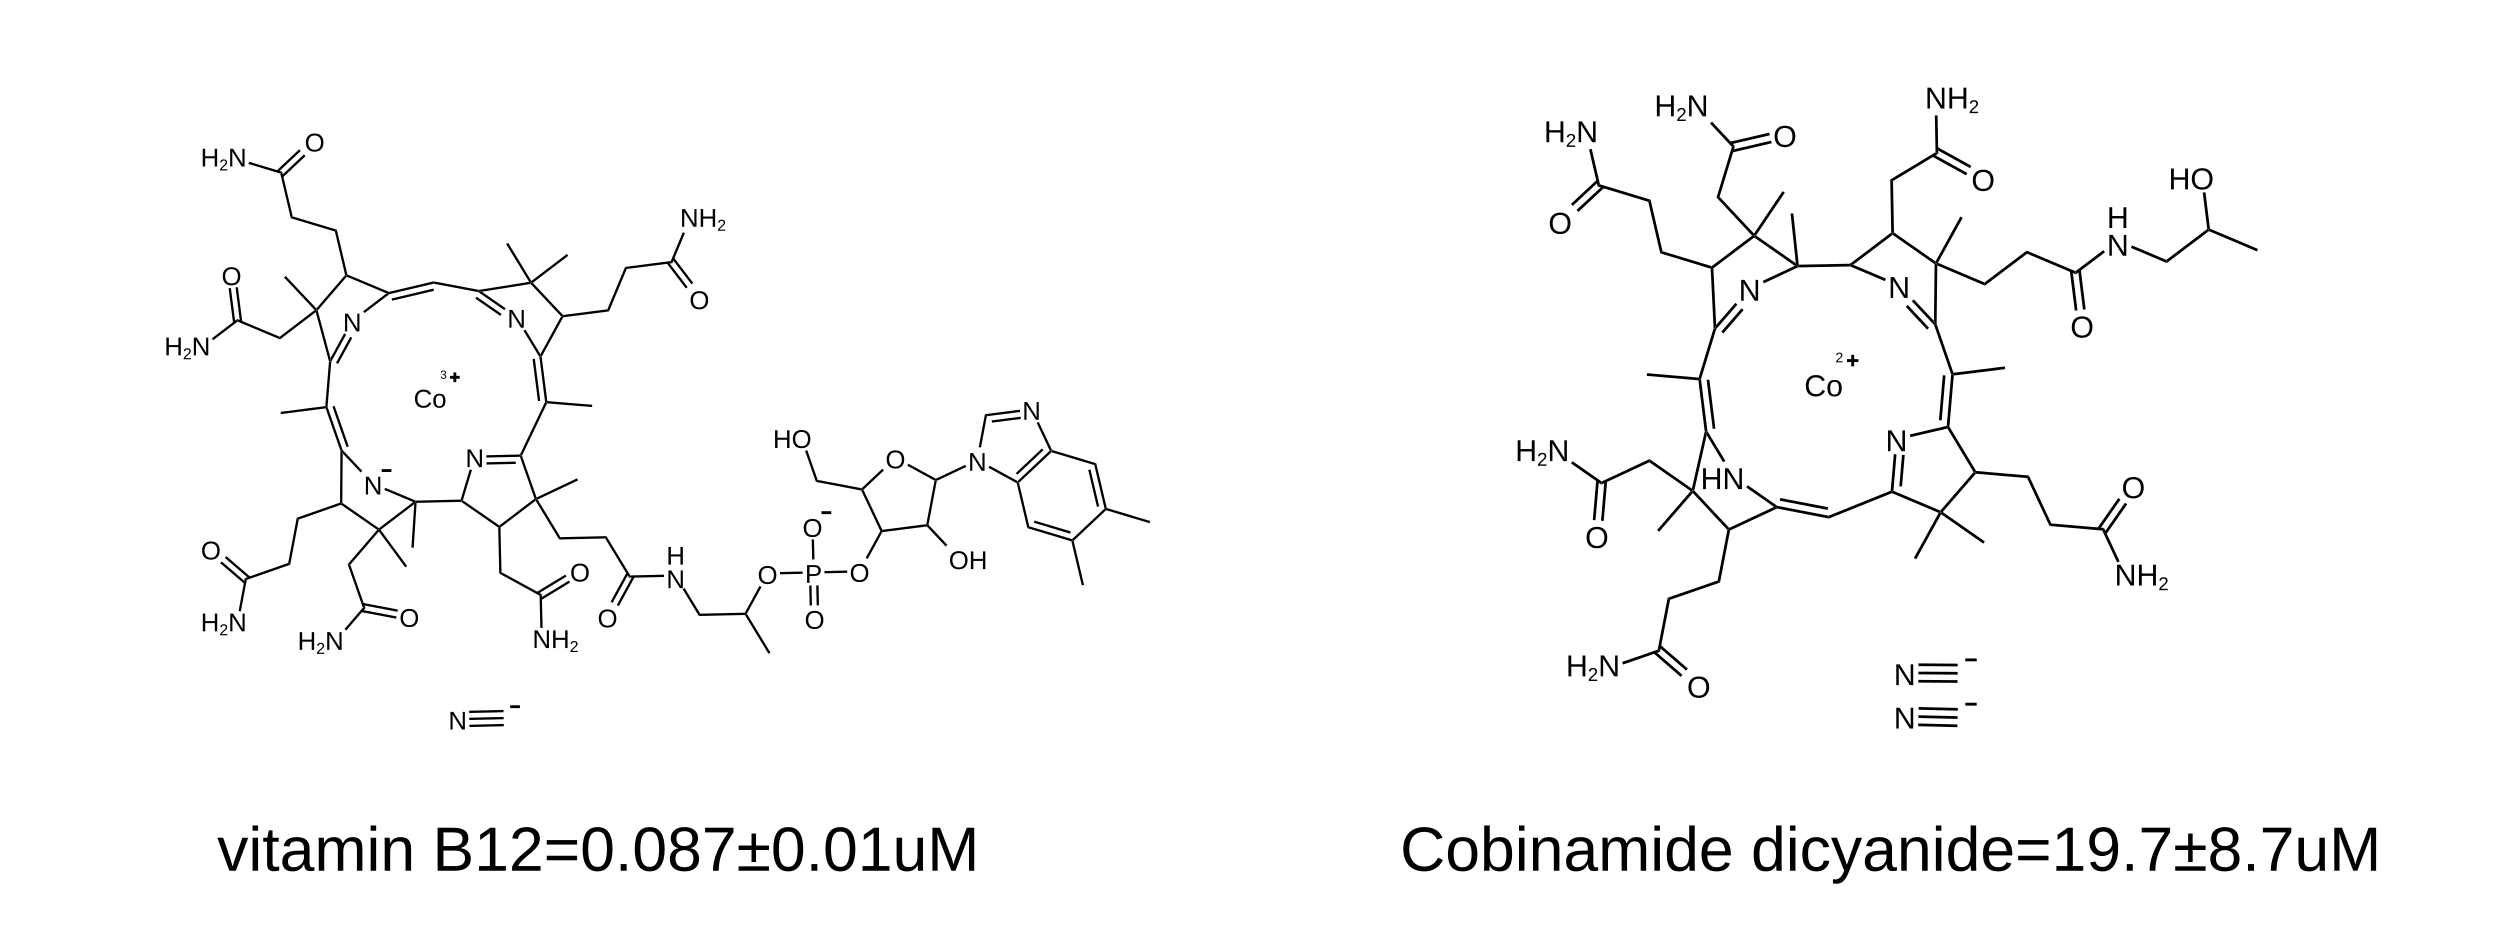
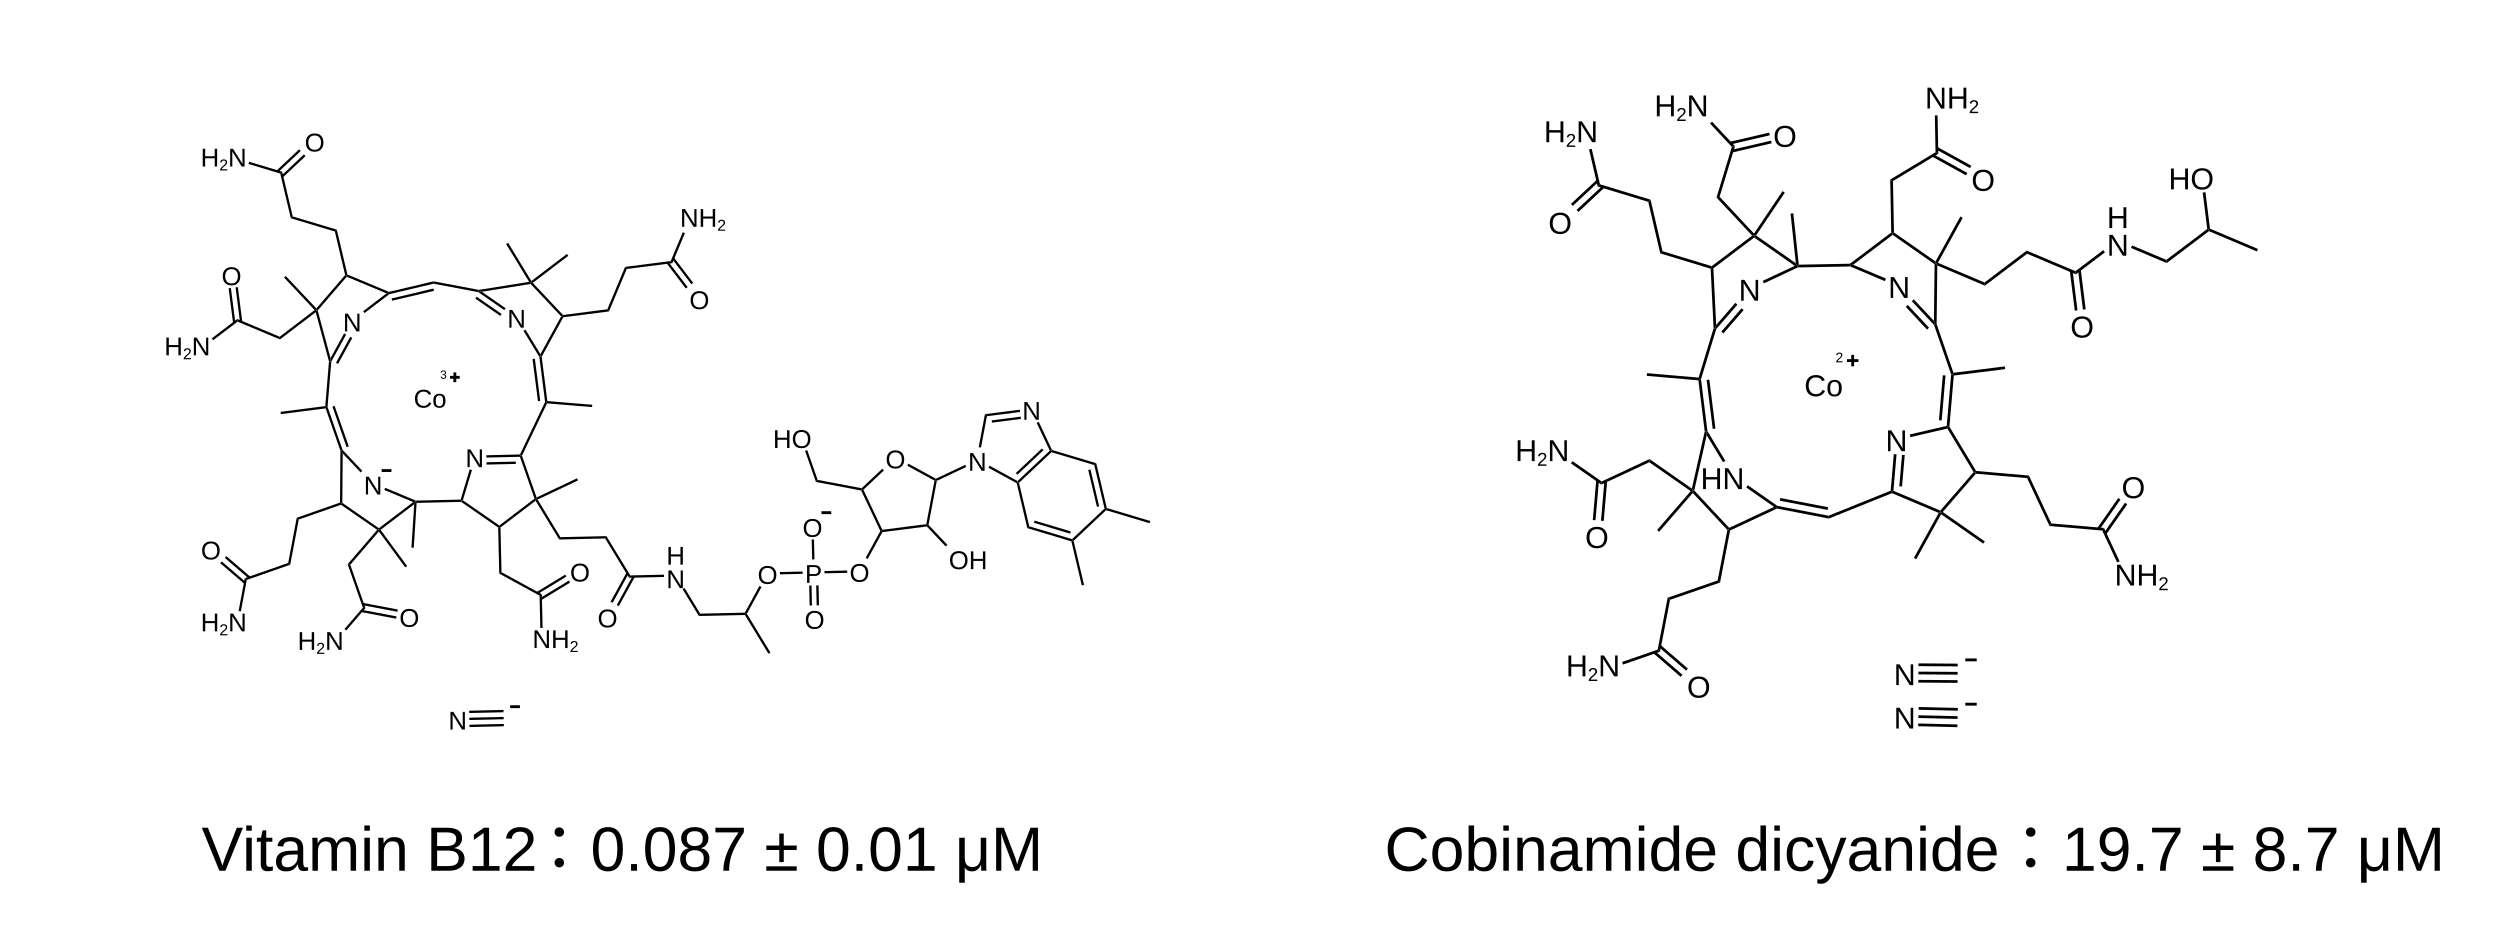
- <svg xmlns="http://www.w3.org/2000/svg" id="图层_1" data-name="图层 1" viewBox="0 0 800 300">
+ <svg xmlns="http://www.w3.org/2000/svg" id="_图层_1" data-name=" 图层 1" viewBox="0 0 800 300">
  <defs>
-     <style>.cls-1,.cls-10,.cls-2,.cls-3,.cls-5,.cls-6,.cls-7,.cls-8,.cls-9{isolation:isolate;}.cls-2,.cls-3{font-size:8.25px;}.cls-10,.cls-2,.cls-3,.cls-5,.cls-6,.cls-7,.cls-8,.cls-9{font-family:ArialMT, Arial;}.cls-3{letter-spacing:-0.02em;}.cls-4{fill:none;stroke:#000;stroke-miterlimit:3.91;stroke-width:0.92px;}.cls-5{font-size:5.08px;}.cls-6{font-size:3.81px;}.cls-7{font-size:9.7px;}.cls-8{font-size:5.97px;}.cls-9{font-size:4.47px;}.cls-10{font-size:20px;}</style>
+     <style>.cls-1,.cls-10,.cls-12,.cls-2,.cls-3,.cls-5,.cls-6,.cls-7,.cls-8,.cls-9{isolation:isolate;}.cls-2,.cls-3{font-size:8.25px;}.cls-10,.cls-2,.cls-3,.cls-5,.cls-6,.cls-7,.cls-8,.cls-9{font-family:ArialMT, Arial;}.cls-3{letter-spacing:-0.04em;}.cls-4{fill:none;stroke:#000;stroke-miterlimit:3.91;stroke-width:0.92px;}.cls-5{font-size:5.08px;}.cls-6{font-size:3.81px;}.cls-7{font-size:9.7px;}.cls-8{font-size:5.97px;}.cls-9{font-size:4.47px;}.cls-10,.cls-12{font-size:20px;}.cls-11{letter-spacing:-0.02em;}.cls-12{font-family:AdobeSongStd-Light-GBpc-EUC-H, Adobe Song Std;}</style>
  </defs>
  <polygon points="367.85 167.44 353.96 163.27 353.86 162.85 354.18 162.56 368.06 166.72 367.96 167.08 367.85 167.44" />
  <polygon points="351.01 162.19 348.23 150.39 348.59 150.31 348.95 150.22 351.74 162.02 351.38 162.11 351.01 162.19" />
  <polygon points="353.45 162.73 350.16 148.82 350.48 148.53 350.79 148.23 354.18 162.56 353.86 162.85 353.45 162.73" />
  <polygon points="350.16 148.82 336.48 144.72 336.38 144.3 336.65 143.99 350.79 148.23 350.48 148.53 350.16 148.82" />
  <polygon points="336.48 144.72 326.08 154.51 325.67 154.39 325.61 153.93 335.93 144.21 336.38 144.3 336.48 144.72" />
  <polygon points="333.91 144.06 325.57 151.91 325.32 151.64 325.06 151.37 333.4 143.51 333.65 143.78 333.91 144.06" />
  <polygon points="326.08 154.51 329.37 168.42 329.06 168.71 328.74 169.01 325.35 154.64 325.67 154.39 326.08 154.51" />
  <polygon points="331.05 166.58 342.66 170.06 342.55 170.42 342.45 170.78 330.83 167.29 330.94 166.94 331.05 166.58" />
  <polygon points="329.37 168.42 343.05 172.52 343.15 172.94 342.84 173.24 328.74 169.01 329.06 168.71 329.37 168.42" />
  <polygon points="343.56 173.07 346.9 187.18 346.53 187.26 346.17 187.35 342.84 173.24 343.15 172.94 343.56 173.07" />
  <polygon points="343.05 172.52 353.45 162.73 353.86 162.85 353.96 163.27 343.56 173.07 343.15 172.94 343.05 172.52" />
  <polygon points="325.35 154.64 316.31 149.69 316.49 149.36 316.67 149.03 325.61 153.93 325.67 154.39 325.35 154.64" />
  <g class="cls-1">
    <text class="cls-2" transform="translate(309.78 150.66)">N</text>
  </g>
  <polygon points="313.18 143.09 315.18 132.53 315.5 132.86 315.81 133.2 313.92 143.23 313.55 143.16 313.18 143.09" />
  <polygon points="315.18 132.53 326.32 131.1 326.37 131.47 326.41 131.84 315.81 133.2 315.5 132.86 315.18 132.53" />
  <polygon points="317.35 134.51 326.6 133.33 326.65 133.7 326.7 134.07 317.45 135.25 317.4 134.88 317.35 134.51" />
  <g class="cls-1">
    <text class="cls-2" transform="translate(327.12 134.34)">N</text>
  </g>
  <polygon points="332.4 135 336.65 143.99 336.38 144.3 335.93 144.21 331.72 135.31 332.06 135.16 332.4 135" />
  <polygon points="309.19 149.42 299.79 153.87 299.46 153.61 299.47 153.19 308.88 148.75 309.04 149.08 309.19 149.42" />
  <polygon points="299.79 153.87 297.13 167.95 296.72 168.07 296.41 167.73 299.04 153.81 299.46 153.61 299.79 153.87" />
  <polygon points="296.58 168.47 282.36 170.29 282.13 169.94 282.35 169.53 296.41 167.73 296.72 168.07 296.58 168.47" />
  <polygon points="281.71 169.93 275.58 156.97 275.84 156.63 276.29 156.72 282.35 169.53 282.13 169.94 281.71 169.93" />
  <polygon points="275.72 156.23 282.33 150 282.59 150.27 282.85 150.54 276.29 156.72 275.84 156.63 275.72 156.23" />
  <g class="cls-1">
    <text class="cls-2" transform="translate(283.34 149.88)">O</text>
  </g>
  <polygon points="290.69 148.38 299.47 153.19 299.46 153.61 299.04 153.81 290.33 149.04 290.51 148.71 290.69 148.38" />
  <polygon points="275.58 156.97 261.1 154.23 261.38 153.9 261.66 153.57 275.72 156.23 275.84 156.63 275.58 156.97" />
  <polygon points="261.1 154.23 257.62 144.29 257.97 144.17 258.32 144.05 261.66 153.57 261.38 153.9 261.1 154.23" />
  <g class="cls-1">
    <text class="cls-2" transform="translate(247.35 143.35)">H</text>
+   </g>
+   <g class="cls-1">
    <text class="cls-2" transform="translate(253.31 143.35)">O</text>
  </g>
  <polygon points="282.36 170.29 277.66 178.87 277.34 178.69 277.01 178.51 281.71 169.93 282.13 169.94 282.36 170.29" />
  <g class="cls-1">
    <text class="cls-2" transform="translate(271.85 186.19)">O</text>
  </g>
  <polygon points="271.11 183.31 263.85 183.47 263.84 183.1 263.84 182.73 271.09 182.56 271.1 182.94 271.11 183.31" />
  <g class="cls-1">
    <text class="cls-3" transform="translate(257.59 186.52)">P</text>
  </g>
  <polygon points="261.94 187.31 262.08 193.7 261.7 193.71 261.33 193.71 261.19 187.32 261.56 187.32 261.94 187.31" />
  <polygon points="259.69 187.36 259.83 193.75 259.46 193.76 259.09 193.76 258.94 187.38 259.32 187.37 259.69 187.36" />
  <g class="cls-1">
    <text class="cls-2" transform="translate(257.47 201.23)">O</text>
  </g>
  <polygon points="259.88 179.03 259.73 172.64 260.11 172.63 260.48 172.62 260.63 179.01 260.25 179.02 259.88 179.03" />
  <g class="cls-1">
    <text class="cls-2" transform="translate(256.8 171.81)">O</text>
  </g>
  <line class="cls-4" x1="262.87" y1="164.05" x2="265.99" y2="164.05" />
  <polygon points="256.85 183.63 249.6 183.8 249.59 183.42 249.58 183.05 256.84 182.88 256.85 183.26 256.85 183.63" />
  <g class="cls-1">
    <text class="cls-2" transform="translate(242.42 186.85)">O</text>
  </g>
  <polygon points="243.68 187.85 239 196.41 238.56 196.42 238.34 196.05 243.03 187.49 243.35 187.67 243.68 187.85" />
  <polygon points="239 196.41 246.53 208.8 246.21 209 245.89 209.19 238.36 196.8 238.56 196.42 239 196.41" />
  <polygon points="238.36 196.8 223.64 197.13 223.85 196.75 224.06 196.37 238.34 196.05 238.56 196.42 238.36 196.8" />
  <polygon points="223.64 197.13 218.42 188.53 218.74 188.34 219.06 188.14 224.06 196.37 223.85 196.75 223.64 197.13" />
  <g class="cls-1">
    <text class="cls-2" transform="translate(213.23 180.69)">H</text>
  </g>
  <g class="cls-1">
    <text class="cls-2" transform="translate(213.23 188.23)">N</text>
  </g>
  <polygon points="212.49 184.64 201.29 184.89 201.49 184.51 201.7 184.13 212.47 183.89 212.48 184.26 212.49 184.64" />
  <polygon points="203.12 184.66 198.02 193.97 197.69 193.79 197.36 193.62 202.46 184.3 202.79 184.48 203.12 184.66" />
  <polygon points="201.15 183.58 196.05 192.9 195.72 192.72 195.39 192.54 200.49 183.22 200.82 183.4 201.15 183.58" />
  <g class="cls-1">
    <text class="cls-2" transform="translate(191.22 200.76)">O</text>
  </g>
  <polygon points="201.29 184.89 193.64 172.31 193.85 171.94 194.06 171.56 201.7 184.13 201.49 184.51 201.29 184.89" />
  <polygon points="193.64 172.31 178.93 172.65 179.14 172.27 179.34 171.89 194.06 171.56 193.85 171.94 193.64 172.31" />
  <polygon points="178.93 172.65 171.39 160.24 171.49 159.69 172.03 159.85 179.34 171.89 179.14 172.27 178.93 172.65" />
  <polygon points="171.39 160.24 160.16 168.79 159.78 168.61 159.77 168.15 171.05 159.56 171.49 159.69 171.39 160.24" />
  <polygon points="159.41 168.81 147.57 160.61 147.69 160.23 148.12 160.08 159.77 168.15 159.78 168.61 159.41 168.81" />
  <polygon points="147.57 160.61 133.32 160.93 132.97 160.56 133.04 160.19 147.41 159.86 147.69 160.23 147.57 160.61" />
  <polygon points="132.55 161.36 121.78 169.55 121.27 169.48 121.25 169.02 132.23 160.66 132.97 160.56 132.55 161.36" />
  <polygon points="120.71 169.55 109.11 161.52 109.17 161.1 109.54 160.91 121.25 169.02 121.27 169.48 120.71 169.55" />
  <polygon points="108.8 160.83 108.93 144.23 109.31 144.17 109.67 145.1 109.54 160.91 109.17 161.1 108.8 160.83" />
  <polygon points="108.93 144.23 104.19 130.69 104.44 130.28 104.82 130.23 109.63 143.97 109.31 144.17 108.93 144.23" />
  <polygon points="110.91 143.1 106.37 130.11 106.72 129.99 107.07 129.87 111.62 142.85 111.27 142.98 110.91 143.1" />
  <polygon points="104.09 129.95 105.27 115.65 105.65 115.61 106.02 115.72 104.82 130.23 104.44 130.28 104.09 129.95" />
  <polygon points="105.77 114.62 110.11 106.69 110.44 106.87 110.77 107.05 106.02 115.72 105.65 115.61 105.77 114.62" />
  <polygon points="107.52 116.09 112.08 107.77 112.41 107.95 112.74 108.13 108.18 116.45 107.85 116.27 107.52 116.09" />
  <g class="cls-1">
    <text class="cls-2" transform="translate(109.74 106.05)">N</text>
  </g>
  <polygon points="116.22 99.57 123.68 93.88 124.42 93.79 124.59 94.13 116.67 100.17 116.44 99.87 116.22 99.57" />
  <polygon points="124.46 93.4 138.74 90.02 138.75 90.4 138.76 90.79 124.59 94.13 124.42 93.79 124.46 93.4" />
  <polygon points="125.32 95.5 138.71 92.33 138.8 92.7 138.88 93.06 125.49 96.23 125.41 95.86 125.32 95.5" />
  <polygon points="138.74 90.02 153.21 92.76 153.21 93.14 153.06 93.49 138.76 90.79 138.75 90.4 138.74 90.02" />
  <polygon points="154.19 93.36 161.79 98.63 161.58 98.94 161.37 99.24 153.06 93.49 153.21 93.14 154.19 93.36" />
  <polygon points="152.53 94.95 160.51 100.47 160.3 100.78 160.09 101.09 152.11 95.56 152.32 95.26 152.53 94.95" />
  <g class="cls-1">
    <text class="cls-2" transform="translate(162.33 104.86)">N</text>
  </g>
  <polygon points="168.16 105.48 172.93 113.34 172.95 114.09 172.59 114.22 167.52 105.87 167.84 105.68 168.16 105.48" />
  <polygon points="173.34 114.17 175.15 128.34 174.82 128.69 174.43 128.63 172.59 114.22 172.95 114.09 173.34 114.17" />
  <polygon points="171.16 114.8 172.88 128.27 172.51 128.32 172.14 128.37 170.41 114.9 170.78 114.85 171.16 114.8" />
  <polygon points="175.05 129.08 167.03 145.82 166.63 145.8 166.39 145.43 174.43 128.63 174.82 128.69 175.05 129.08" />
  <polygon points="165.06 148.46 155.7 148.67 155.69 148.29 155.69 147.92 165.04 147.71 165.05 148.08 165.06 148.46" />
  <polygon points="166.37 146.18 155.65 146.42 155.64 146.05 155.63 145.68 166.39 145.43 166.63 145.8 166.37 146.18" />
  <g class="cls-1">
    <text class="cls-2" transform="translate(148.94 149.48)">N</text>
  </g>
  <polygon points="151.03 150.4 148.12 160.08 147.69 160.23 147.41 159.86 150.31 150.19 150.67 150.3 151.03 150.4" />
  <polygon points="167.03 145.82 171.71 159.18 171.49 159.69 171.05 159.56 166.37 146.18 166.63 145.8 167.03 145.82" />
  <polygon points="175.15 128.34 189.52 129.52 189.49 129.9 189.46 130.27 175.05 129.08 174.82 128.69 175.15 128.34" />
  <polygon points="172.93 113.34 179.56 101.24 180.02 101.19 180.26 101.53 173.34 114.17 172.95 114.09 172.93 113.34" />
  <polygon points="179.56 101.24 169.79 90.87 169.93 90.47 170.49 90.52 180.16 100.79 180.02 101.19 179.56 101.24" />
  <polygon points="170.03 89.92 181.41 81.26 181.63 81.56 181.86 81.85 170.49 90.52 169.93 90.47 170.03 89.92" />
  <polygon points="169.32 90.19 161.96 78.09 162.28 77.9 162.6 77.7 170.03 89.92 169.93 90.47 169.32 90.19" />
  <polygon points="169.79 90.87 154.19 93.36 153.21 93.14 153.21 92.76 169.32 90.19 169.93 90.47 169.79 90.87" />
  <polygon points="180.16 100.79 194.35 98.97 194.62 99.32 194.88 99.66 180.26 101.53 180.02 101.19 180.16 100.79" />
  <polygon points="194.35 98.97 200.03 85.4 200.3 85.74 200.56 86.08 194.88 99.66 194.62 99.32 194.35 98.97" />
  <polygon points="200.03 85.4 214.63 83.53 214.9 83.87 215.16 84.22 200.56 86.08 200.3 85.74 200.03 85.4" />
  <polygon points="215.69 82.45 221.83 90.51 221.53 90.74 221.24 90.96 215.1 82.9 215.4 82.67 215.69 82.45" />
  <polygon points="213.91 83.81 220.05 91.87 219.75 92.1 219.45 92.32 213.31 84.26 213.61 84.04 213.91 83.81" />
  <g class="cls-1">
    <text class="cls-2" transform="translate(220.6 98.92)">O</text>
  </g>
  <polygon points="214.63 83.53 218.49 74.31 218.83 74.46 219.18 74.6 215.16 84.22 214.9 83.87 214.63 83.53" />
  <g class="cls-1">
    <text class="cls-2" transform="translate(217.6 72.57)">N</text>
+   </g>
+   <g class="cls-1">
    <text class="cls-2" transform="translate(223.56 72.57)">H</text>
+   </g>
+   <g class="cls-1">
    <text class="cls-5" transform="translate(229.51 73.84)">2</text>
  </g>
  <polygon points="123.68 93.88 110.96 88.56 110.85 88.11 111.17 87.84 124.46 93.4 124.42 93.79 123.68 93.88" />
  <polygon points="110.96 88.56 101.66 99.36 101.25 99.26 101.24 98.7 110.44 88.01 110.85 88.11 110.96 88.56" />
  <polygon points="100.69 99.22 90.89 88.81 91.16 88.55 91.43 88.3 101.24 98.7 101.25 99.26 100.69 99.22" />
  <polygon points="101.03 99.9 89.6 108.61 89.54 108.18 89.49 107.75 100.69 99.22 101.25 99.26 101.03 99.9" />
  <polygon points="89.6 108.61 76.02 102.93 75.97 102.5 75.91 102.07 89.49 107.75 89.54 108.18 89.6 108.61" />
  <polygon points="74.57 103.33 73.15 92.25 73.52 92.21 73.89 92.16 75.31 103.24 74.94 103.29 74.57 103.33" />
  <polygon points="76.79 103.05 75.38 91.97 75.75 91.92 76.12 91.88 77.53 102.95 77.16 103 76.79 103.05" />
  <g class="cls-1">
    <text class="cls-2" transform="translate(70.89 91.25)">O</text>
  </g>
  <polygon points="76.02 102.93 68.22 108.88 67.99 108.58 67.76 108.28 75.91 102.07 75.97 102.5 76.02 102.93" />
  <g class="cls-1">
    <text class="cls-2" transform="translate(52.57 113.7)">H</text>
+   </g>
+   <g class="cls-1">
    <text class="cls-5" transform="translate(58.53 114.97)">2</text>
+   </g>
+   <g class="cls-1">
    <text class="cls-2" transform="translate(61.36 113.7)">N</text>
  </g>
  <polygon points="101.66 99.36 105.77 114.62 105.65 115.61 105.27 115.65 101.03 99.9 101.25 99.26 101.66 99.36" />
  <polygon points="110.44 88.01 107.15 74.08 107.47 73.79 107.78 73.49 111.17 87.84 110.85 88.11 110.44 88.01" />
  <polygon points="107.15 74.08 93.06 69.85 93.37 69.56 93.68 69.26 107.78 73.49 107.47 73.79 107.15 74.08" />
  <polygon points="93.06 69.85 89.67 55.53 89.98 55.23 90.3 54.94 93.68 69.26 93.37 69.56 93.06 69.85" />
  <polygon points="88.49 54.59 95.71 47.78 95.97 48.05 96.23 48.33 89 55.13 88.74 54.86 88.49 54.59" />
  <polygon points="90.03 56.22 97.25 49.41 97.51 49.69 97.77 49.96 90.54 56.77 90.28 56.49 90.03 56.22" />
  <g class="cls-1">
    <text class="cls-2" transform="translate(97.49 48.48)">O</text>
  </g>
  <polygon points="89.67 55.53 79.51 52.48 79.62 52.12 79.72 51.76 90.3 54.94 89.98 55.23 89.67 55.53" />
  <g class="cls-1">
    <text class="cls-2" transform="translate(64.2 53.28)">H</text>
+   </g>
+   <g class="cls-1">
    <text class="cls-5" transform="translate(70.16 54.55)">2</text>
+   </g>
+   <g class="cls-1">
    <text class="cls-2" transform="translate(72.98 53.28)">N</text>
  </g>
  <polygon points="104.19 130.69 89.89 132.52 89.84 132.15 89.8 131.78 104.09 129.95 104.44 130.28 104.19 130.69" />
  <polygon points="109.63 143.97 115.94 150.67 115.67 150.93 115.4 151.18 109.67 145.1 109.31 144.17 109.63 143.97" />
  <g class="cls-1">
    <text class="cls-2" transform="translate(116.42 158.22)">N</text>
  </g>
  <polygon points="123.27 156.1 133.04 160.19 132.97 160.56 132.23 160.66 122.98 156.79 123.12 156.44 123.27 156.1" />
  <line class="cls-4" x1="122.14" y1="150.58" x2="125.26" y2="150.58" />
  <polygon points="109.11 161.52 95.61 166.25 95.28 165.96 94.95 165.68 108.8 160.83 109.17 161.1 109.11 161.52" />
  <polygon points="95.61 166.25 92.87 180.71 92.54 180.42 92.22 180.14 94.95 165.68 95.28 165.96 95.61 166.25" />
  <polygon points="92.87 180.71 78.98 185.57 78.65 185.29 78.33 185 92.22 180.14 92.54 180.42 92.87 180.71" />
  <polygon points="78.17 186.84 70.48 180.23 70.72 179.94 70.97 179.66 78.66 186.28 78.41 186.56 78.17 186.84" />
  <polygon points="79.63 185.14 71.94 178.53 72.19 178.24 72.43 177.96 80.12 184.57 79.88 184.86 79.63 185.14" />
  <g class="cls-1">
    <text class="cls-2" transform="translate(64.29 179.03)">O</text>
  </g>
  <polygon points="78.98 185.57 77.07 195.66 76.71 195.59 76.34 195.52 78.33 185 78.65 185.29 78.98 185.57" />
  <g class="cls-1">
    <text class="cls-2" transform="translate(64.23 202.03)">H</text>
+   </g>
+   <g class="cls-1">
    <text class="cls-5" transform="translate(70.19 203.3)">2</text>
+   </g>
+   <g class="cls-1">
    <text class="cls-2" transform="translate(73.01 202.03)">N</text>
  </g>
  <polygon points="121.78 169.55 130.28 181.12 129.98 181.34 129.68 181.56 121.24 170.08 121.27 169.48 121.78 169.55" />
  <polygon points="121.24 170.08 112.09 180.72 111.67 180.63 111.24 180.56 120.71 169.55 121.27 169.48 121.24 170.08" />
  <polygon points="112.09 180.72 116.95 194.61 116.53 194.53 116.11 194.44 111.24 180.56 111.67 180.63 112.09 180.72" />
  <polygon points="116.17 192.93 127.31 195.04 127.24 195.41 127.17 195.78 116.03 193.67 116.1 193.3 116.17 192.93" />
  <polygon points="115.75 195.14 126.89 197.25 126.83 197.61 126.75 197.98 115.62 195.88 115.69 195.51 115.75 195.14" />
  <g class="cls-1">
    <text class="cls-2" transform="translate(127.78 200.6)">O</text>
  </g>
  <polygon points="116.95 194.61 110.8 201.76 110.51 201.52 110.23 201.28 116.11 194.44 116.53 194.53 116.95 194.61" />
  <g class="cls-1">
    <text class="cls-2" transform="translate(95.24 207.96)">H</text>
+   </g>
+   <g class="cls-1">
    <text class="cls-5" transform="translate(101.2 209.23)">2</text>
+   </g>
+   <g class="cls-1">
    <text class="cls-2" transform="translate(104.03 207.96)">N</text>
  </g>
  <polygon points="133.32 160.93 132.4 175.27 132.02 175.25 131.65 175.22 132.55 161.36 132.97 160.56 133.32 160.93" />
  <polygon points="160.16 168.79 160.49 183.1 160.12 183.32 159.75 183.55 159.41 168.81 159.78 168.61 160.16 168.79" />
  <polygon points="160.49 183.1 173.39 190.16 173.03 190.39 172.66 190.61 159.75 183.55 160.12 183.32 160.49 183.1" />
  <polygon points="171.69 189.45 180.87 183.87 181.06 184.19 181.25 184.51 172.08 190.09 171.89 189.77 171.69 189.45" />
  <polygon points="172.86 191.37 182.03 185.79 182.23 186.11 182.42 186.43 173.25 192.01 173.05 191.69 172.86 191.37" />
  <g class="cls-1">
    <text class="cls-2" transform="translate(182.39 186.09)">O</text>
  </g>
  <polygon points="173.39 190.16 173.64 200.93 173.26 200.94 172.89 200.95 172.66 190.61 173.03 190.39 173.39 190.16" />
  <g class="cls-1">
    <text class="cls-2" transform="translate(170.38 207.38)">N</text>
+   </g>
+   <g class="cls-1">
    <text class="cls-2" transform="translate(176.34 207.38)">H</text>
+   </g>
+   <g class="cls-1">
    <text class="cls-5" transform="translate(182.3 208.65)">2</text>
  </g>
  <polygon points="171.71 159.18 184.64 153.06 184.8 153.4 184.96 153.74 172.03 159.85 171.49 159.69 171.71 159.18" />
  <polygon points="297.13 167.95 303.17 174.36 302.89 174.62 302.62 174.88 296.58 168.47 296.72 168.07 297.13 167.95" />
  <g class="cls-1">
    <text class="cls-2" transform="translate(303.61 182.12)">O</text>
+   </g>
+   <g class="cls-1">
    <text class="cls-2" transform="translate(310.02 182.12)">H</text>
  </g>
  <polygon points="161.23 232.41 150.24 232.66 150.23 232.28 150.22 231.91 161.21 231.66 161.22 232.03 161.23 232.41" />
  <polygon points="161.18 230.16 150.19 230.41 150.18 230.04 150.17 229.66 161.16 229.42 161.17 229.79 161.18 230.16" />
  <polygon points="161.13 227.92 150.14 228.17 150.13 227.79 150.12 227.42 161.11 227.17 161.12 227.54 161.13 227.92" />
  <g class="cls-1">
    <text class="cls-2" transform="translate(143.48 233.46)">N</text>
  </g>
  <line class="cls-4" x1="163.25" y1="226.14" x2="166.37" y2="226.14" />
  <g class="cls-1">
    <text class="cls-2" transform="translate(132.36 130.44)">Co</text>
  </g>
  <line class="cls-4" x1="143.99" y1="120.74" x2="147.11" y2="120.74" />
  <line class="cls-4" x1="145.55" y1="119.18" x2="145.55" y2="122.3" />
  <g class="cls-1">
    <text class="cls-6" transform="translate(140.86 121.21)">3</text>
  </g>
  <polygon points="641.66 118.13 625.22 120.17 624.81 119.77 625.11 119.29 641.55 117.25 641.61 117.69 641.66 118.13" />
  <polygon points="625.22 120.17 623.81 136.53 623.36 136.64 622.95 136.28 624.37 119.83 624.81 119.77 625.22 120.17" />
  <polygon points="622.57 120.14 621.34 134.54 620.9 134.5 620.46 134.46 621.7 120.07 622.14 120.11 622.57 120.14" />
  <polygon points="623.81 136.53 632.36 150.71 632.1 151.13 631.56 151.09 623.15 137.14 623.36 136.64 623.81 136.53" />
  <polygon points="632.28 151.59 621.66 163.84 621.01 163.92 620.89 163.39 631.56 151.09 632.1 151.13 632.28 151.59" />
  <polygon points="620.39 164.14 605.42 157.81 605.42 157.33 605.89 157.05 620.89 163.39 621.01 163.92 620.39 164.14" />
  <polygon points="605.01 157.02 606.02 145.32 606.45 145.36 606.89 145.4 605.89 157.05 605.42 157.33 605.01 157.02" />
  <polygon points="607.78 155.61 608.64 145.55 609.08 145.58 609.52 145.62 608.65 155.68 608.22 155.65 607.78 155.61" />
  <g class="cls-1">
    <text class="cls-7" transform="translate(603.37 144.39)">N</text>
  </g>
  <polygon points="611.15 139.02 622.95 136.28 623.36 136.64 623.15 137.14 611.35 139.88 611.25 139.45 611.15 139.02" />
  <polygon points="605.42 157.81 585.23 165.94 585.19 165.49 585.14 165.03 605.01 157.02 605.42 157.33 605.42 157.81" />
  <polygon points="585.23 165.94 568.63 162.74 568.57 162.28 568.74 161.87 585.14 165.03 585.19 165.49 585.23 165.94" />
  <polygon points="584.84 163.18 569.54 160.23 569.62 159.79 569.7 159.36 585.01 162.32 584.92 162.75 584.84 163.18" />
  <polygon points="568.63 162.74 553.63 169.76 553.24 169.45 553.34 168.92 567.69 162.2 568.57 162.28 568.63 162.74" />
  <polygon points="552.76 169.59 541.69 157.75 541.68 157.09 542.16 156.96 553.34 168.92 553.24 169.45 552.76 169.59" />
  <polygon points="541.39 156.36 545.51 138.07 545.95 138.09 546.14 139.26 542.16 156.96 541.68 157.09 541.39 156.36" />
  <polygon points="545.51 138.07 543.48 121.71 543.87 121.3 544.32 121.34 546.38 137.95 545.95 138.09 545.51 138.07" />
  <polygon points="548.07 137.27 546.12 121.58 546.55 121.53 546.99 121.48 548.94 137.16 548.5 137.21 548.07 137.27" />
  <polygon points="543.55 120.83 548.35 105.05 548.79 105.11 549.19 105.32 544.32 121.34 543.87 121.3 543.55 120.83" />
  <polygon points="549.18 103.99 555.31 96.92 555.64 97.21 555.97 97.5 549.19 105.32 548.79 105.11 549.18 103.99" />
  <polygon points="550.82 106.12 557.3 98.65 557.63 98.94 557.97 99.22 551.49 106.7 551.15 106.41 550.82 106.12" />
  <g class="cls-1">
    <text class="cls-7" transform="translate(556.38 96.24)">N</text>
  </g>
  <polygon points="564.07 89.87 574.33 85.07 575.21 85.14 575.31 85.58 564.45 90.67 564.26 90.27 564.07 89.87" />
  <polygon points="575.61 84.7 591.98 84.39 592.13 84.83 592.05 85.27 575.31 85.58 575.21 85.14 575.61 84.7" />
  <polygon points="591.98 84.39 605.19 74.41 605.63 74.62 605.65 75.16 593 84.72 592.13 84.83 591.98 84.39" />
  <polygon points="606.07 74.39 619.36 83.67 619.51 84.31 619.07 84.54 605.65 75.16 605.63 74.62 606.07 74.39" />
  <polygon points="619.94 84.97 619.72 103.71 619.28 103.78 618.86 102.68 619.07 84.54 619.51 84.31 619.94 84.97" />
  <polygon points="616.65 105.47 609.85 98.2 610.17 97.9 610.5 97.6 617.29 104.87 616.97 105.17 616.65 105.47" />
  <polygon points="618.9 104.01 611.78 96.4 612.1 96.1 612.42 95.8 618.86 102.68 619.28 103.78 618.9 104.01" />
  <g class="cls-1">
    <text class="cls-7" transform="translate(604.22 95.34)">N</text>
  </g>
  <polygon points="603.17 89.97 592.05 85.27 592.13 84.83 593 84.72 603.51 89.16 603.34 89.56 603.17 89.97" />
  <polygon points="619.72 103.71 625.11 119.29 624.81 119.77 624.37 119.83 618.9 104.01 619.28 103.78 619.72 103.71" />
  <polygon points="619.36 83.67 627.31 69.28 627.7 69.5 628.08 69.71 620.13 84.09 619.51 84.31 619.36 83.67" />
  <polygon points="620.13 84.09 635.04 90.4 635.1 90.9 635.16 91.41 619.95 84.97 619.51 84.31 620.13 84.09" />
  <polygon points="635.04 90.4 648.54 80.19 648.61 80.7 648.67 81.2 635.16 91.41 635.1 90.9 635.04 90.4" />
  <polygon points="648.54 80.19 664.13 86.78 664.19 87.29 664.26 87.79 648.67 81.2 648.61 80.7 648.54 80.19" />
  <polygon points="665.85 86.32 667.42 98.98 666.98 99.03 666.54 99.09 664.97 86.42 665.41 86.37 665.85 86.32" />
  <polygon points="663.23 86.64 664.8 99.3 664.36 99.36 663.93 99.41 662.35 86.75 662.79 86.69 663.23 86.64" />
  <g class="cls-1">
    <text class="cls-7" transform="translate(662.51 108.01)">O</text>
  </g>
  <polygon points="664.13 86.78 673.05 80.04 673.32 80.39 673.58 80.75 664.26 87.79 664.19 87.29 664.13 86.78" />
  <g class="cls-1">
    <text class="cls-7" transform="translate(674.2 72.99)">H</text>
  </g>
  <g class="cls-1">
    <text class="cls-7" transform="translate(674.2 81.84)">N</text>
  </g>
  <polygon points="682.25 78.53 693.22 83.17 693.29 83.68 693.35 84.18 681.9 79.34 682.08 78.94 682.25 78.53" />
  <polygon points="693.22 83.17 706.32 73.27 706.79 73.47 706.85 73.97 693.35 84.18 693.29 83.68 693.22 83.17" />
  <polygon points="707.19 73.17 722.55 79.66 722.38 80.06 722.21 80.47 706.85 73.97 706.79 73.47 707.19 73.17" />
  <polygon points="706.32 73.27 704.87 61.62 705.31 61.57 705.75 61.51 707.19 73.17 706.79 73.47 706.32 73.27" />
  <g class="cls-1">
    <text class="cls-7" transform="translate(693.93 60.6)">H</text>
+   </g>
+   <g class="cls-1">
    <text class="cls-7" transform="translate(700.93 60.6)">O</text>
  </g>
  <polygon points="605.19 74.41 604.87 57.45 605.32 57.7 605.76 57.94 606.07 74.39 605.63 74.62 605.19 74.41" />
  <polygon points="604.87 57.45 619.37 48.72 619.81 48.96 620.26 49.21 605.76 57.94 605.32 57.7 604.87 57.45" />
  <polygon points="620 47.05 630.83 53.04 630.61 53.42 630.4 53.81 619.57 47.82 619.78 47.44 620 47.05" />
  <polygon points="618.72 49.36 629.55 55.35 629.34 55.73 629.13 56.12 618.29 50.13 618.51 49.75 618.72 49.36" />
  <g class="cls-1">
    <text class="cls-7" transform="translate(630.85 61.07)">O</text>
  </g>
  <polygon points="619.37 48.72 619.15 36.94 619.59 36.93 620.02 36.92 620.26 49.21 619.81 48.96 619.37 48.72" />
  <g class="cls-1">
    <text class="cls-7" transform="translate(615.99 34.72)">N</text>
+   </g>
+   <g class="cls-1">
    <text class="cls-7" transform="translate(623 34.72)">H</text>
+   </g>
+   <g class="cls-1">
    <text class="cls-8" transform="translate(630 36.21)">2</text>
  </g>
  <polygon points="574.33 85.07 561.34 76 561.33 75.45 561.94 75.34 574.67 84.23 575.21 85.14 574.33 85.07" />
  <polygon points="561.34 76 548.28 85.87 547.83 85.66 547.74 85.17 560.68 75.4 561.33 75.45 561.34 76" />
  <polygon points="547.41 85.99 531.27 81.08 531.64 80.73 532.01 80.39 547.74 85.17 547.83 85.66 547.41 85.99" />
  <polygon points="531.27 81.08 527.44 64.59 527.81 64.25 528.18 63.9 532.01 80.39 531.64 80.73 531.27 81.08" />
  <polygon points="527.44 64.59 511.24 59.67 511.62 59.32 511.99 58.97 528.18 63.9 527.81 64.25 527.44 64.59" />
  <polygon points="513.37 60.09 505.11 67.82 504.8 67.5 504.5 67.17 512.77 59.44 513.07 59.76 513.37 60.09" />
  <polygon points="511.57 58.16 503.3 65.89 503 65.57 502.7 65.25 510.97 57.52 511.27 57.84 511.57 58.16" />
  <g class="cls-1">
    <text class="cls-7" transform="translate(495.48 74.81)">O</text>
  </g>
  <polygon points="511.24 59.67 508.49 47.83 508.92 47.73 509.35 47.63 511.99 58.97 511.62 59.32 511.24 59.67" />
  <g class="cls-1">
    <text class="cls-7" transform="translate(494.05 45.51)">H</text>
+   </g>
+   <g class="cls-1">
    <text class="cls-8" transform="translate(501.05 47)">2</text>
+   </g>
+   <g class="cls-1">
    <text class="cls-7" transform="translate(504.37 45.51)">N</text>
  </g>
  <polygon points="548.28 85.87 549.18 103.99 548.79 105.11 548.35 105.05 547.41 85.99 547.83 85.66 548.28 85.87" />
  <polygon points="561.28 74.75 570.41 61.16 570.78 61.41 571.14 61.66 561.94 75.34 561.33 75.45 561.28 74.75" />
  <polygon points="560.68 75.4 549.28 63.21 549.77 63.09 550.27 62.98 561.28 74.75 561.33 75.45 560.68 75.4" />
  <polygon points="549.28 63.21 554.2 47.02 554.7 46.9 555.19 46.78 550.27 62.98 549.77 63.09 549.28 63.21" />
  <polygon points="553.56 45.36 566.14 42.44 566.24 42.87 566.34 43.29 553.76 46.22 553.66 45.79 553.56 45.36" />
  <polygon points="554.16 47.93 566.73 45.01 566.83 45.44 566.93 45.86 554.36 48.79 554.26 48.36 554.16 47.93" />
  <g class="cls-1">
    <text class="cls-7" transform="translate(567.42 47)">O</text>
  </g>
  <polygon points="554.2 47.02 547.2 39.52 547.52 39.22 547.84 38.92 555.19 46.78 554.7 46.9 554.2 47.02" />
  <g class="cls-1">
    <text class="cls-7" transform="translate(529.4 37.22)">H</text>
+   </g>
+   <g class="cls-1">
    <text class="cls-8" transform="translate(536.41 38.71)">2</text>
+   </g>
+   <g class="cls-1">
    <text class="cls-7" transform="translate(539.72 37.22)">N</text>
  </g>
  <polygon points="574.67 84.23 572.98 68.36 573.42 68.31 573.86 68.27 575.61 84.7 575.21 85.14 574.67 84.23" />
  <polygon points="543.48 121.71 526.97 120.28 527 119.85 527.04 119.41 543.55 120.83 543.87 121.3 543.48 121.71" />
  <polygon points="546.38 137.95 552.12 147.47 551.74 147.7 551.37 147.93 546.14 139.26 545.95 138.09 546.38 137.95" />
  <g class="cls-1">
    <text class="cls-7" transform="translate(544.19 156.52)">H</text>
+   </g>
+   <g class="cls-1">
    <text class="cls-7" transform="translate(551.19 156.52)">N</text>
  </g>
  <polygon points="559.32 155.29 568.74 161.87 568.57 162.28 567.69 162.2 558.82 156.01 559.07 155.65 559.32 155.29" />
  <polygon points="541.69 157.75 530.92 170.17 530.59 169.88 530.26 169.59 541.03 157.17 541.68 157.09 541.69 157.75" />
  <polygon points="541.03 157.17 527.76 147.91 527.8 147.4 527.85 146.9 541.39 156.36 541.68 157.09 541.03 157.17" />
  <polygon points="527.76 147.91 512.43 155.08 512.47 154.58 512.52 154.07 527.85 146.9 527.8 147.4 527.76 147.91" />
  <polygon points="514.29 153.97 513.19 166.7 512.75 166.66 512.32 166.62 513.41 153.89 513.85 153.93 514.29 153.97" />
  <polygon points="511.66 153.74 510.56 166.47 510.13 166.44 509.69 166.4 510.79 153.67 511.22 153.7 511.66 153.74" />
  <g class="cls-1">
    <text class="cls-7" transform="translate(507.25 175.36)">O</text>
  </g>
  <polygon points="512.43 155.08 502.72 148.31 502.97 147.94 503.23 147.58 512.52 154.07 512.47 154.58 512.43 155.08" />
  <g class="cls-1">
    <text class="cls-7" transform="translate(484.86 147.56)">H</text>
+   </g>
+   <g class="cls-1">
    <text class="cls-8" transform="translate(491.86 149.06)">2</text>
+   </g>
+   <g class="cls-1">
    <text class="cls-7" transform="translate(495.18 147.56)">N</text>
  </g>
  <polygon points="553.63 169.76 550.42 186.41 550.03 186.07 549.65 185.74 552.76 169.59 553.24 169.45 553.63 169.76" />
  <polygon points="550.42 186.41 534.42 191.94 534.04 191.6 533.65 191.27 549.65 185.74 550.03 186.07 550.42 186.41" />
  <polygon points="534.42 191.94 531.21 208.56 530.83 208.22 530.45 207.89 533.65 191.27 534.04 191.6 534.42 191.94" />
  <polygon points="531.41 206.4 540.12 213.95 539.83 214.28 539.54 214.61 530.83 207.06 531.12 206.73 531.41 206.4" />
  <polygon points="529.68 208.39 538.39 215.94 538.1 216.27 537.82 216.61 529.1 209.05 529.39 208.72 529.68 208.39" />
  <g class="cls-1">
    <text class="cls-7" transform="translate(539.85 223.24)">O</text>
  </g>
  <polygon points="531.21 208.56 519.36 212.66 519.22 212.24 519.07 211.82 530.45 207.89 530.83 208.22 531.21 208.56" />
  <g class="cls-1">
    <text class="cls-7" transform="translate(501.1 216.43)">H</text>
+   </g>
+   <g class="cls-1">
    <text class="cls-8" transform="translate(508.1 217.92)">2</text>
+   </g>
+   <g class="cls-1">
    <text class="cls-7" transform="translate(511.42 216.43)">N</text>
  </g>
  <polygon points="621.66 163.84 635.14 173.25 634.89 173.61 634.64 173.97 621.16 164.56 621.01 163.92 621.66 163.84" />
  <polygon points="621.16 164.56 613.21 178.95 612.83 178.74 612.44 178.52 620.39 164.14 621.01 163.92 621.16 164.56" />
  <polygon points="632.36 150.71 649.25 152.17 648.96 152.59 648.67 153 632.28 151.59 632.1 151.13 632.36 150.71" />
  <polygon points="649.25 152.17 656.43 167.5 656.14 167.91 655.85 168.33 648.67 153 648.96 152.59 649.25 152.17" />
  <polygon points="656.43 167.5 673.29 168.95 673 169.37 672.71 169.78 655.85 168.33 656.14 167.91 656.43 167.5" />
  <polygon points="671.12 168.98 677.83 159.37 678.19 159.62 678.55 159.88 671.84 169.49 671.48 169.24 671.12 168.98" />
  <polygon points="673.28 170.49 679.99 160.88 680.35 161.13 680.72 161.39 674 171 673.64 170.75 673.28 170.49" />
  <g class="cls-1">
    <text class="cls-7" transform="translate(678.92 159.41)">O</text>
  </g>
  <polygon points="673.29 168.95 678.28 179.62 677.88 179.81 677.49 179.99 672.71 169.78 673 169.37 673.29 168.95" />
  <g class="cls-1">
    <text class="cls-7" transform="translate(676.67 187.37)">N</text>
+   </g>
+   <g class="cls-1">
    <text class="cls-7" transform="translate(683.67 187.37)">H</text>
+   </g>
+   <g class="cls-1">
    <text class="cls-8" transform="translate(690.67 188.86)">2</text>
  </g>
  <polygon points="626.36 232.7 613.82 232.39 613.83 231.95 613.84 231.51 626.38 231.82 626.37 232.26 626.36 232.7" />
  <polygon points="626.42 230.06 613.88 229.75 613.89 229.32 613.9 228.88 626.44 229.18 626.43 229.62 626.42 230.06" />
  <polygon points="626.49 227.42 613.95 227.12 613.96 226.68 613.97 226.24 626.51 226.54 626.5 226.99 626.49 227.42" />
  <g class="cls-1">
    <text class="cls-7" transform="translate(606.01 233.14)">N</text>
  </g>
  <line class="cls-4" x1="628.89" y1="225.34" x2="632.55" y2="225.34" />
  <polygon points="626.41 218.52 613.87 218.43 613.87 218 613.88 217.56 626.42 217.65 626.42 218.08 626.41 218.52" />
  <polygon points="626.43 215.89 613.89 215.8 613.89 215.36 613.89 214.92 626.44 215.01 626.44 215.45 626.43 215.89" />
  <polygon points="626.45 213.25 613.91 213.16 613.91 212.72 613.91 212.28 626.46 212.37 626.46 212.81 626.45 213.25" />
  <g class="cls-1">
    <text class="cls-7" transform="translate(606.01 219.25)">N</text>
  </g>
  <line class="cls-4" x1="628.89" y1="211.16" x2="632.55" y2="211.16" />
  <g class="cls-1">
    <text class="cls-7" transform="translate(577.36 126.79)">Co</text>
  </g>
  <line class="cls-4" x1="591.03" y1="115.39" x2="594.7" y2="115.39" />
  <line class="cls-4" x1="592.86" y1="113.56" x2="592.86" y2="117.23" />
  <g class="cls-1">
    <text class="cls-9" transform="translate(587.35 115.94)">2</text>
  </g>
-   <text class="cls-10" transform="translate(69.49 278.64)">vitamin B12=0.087±0.01uM</text>
-   <text class="cls-10" transform="translate(448.04 278.64)">Cobinamide dicyanide=19.7±8.7uM</text>
+   <g class="cls-1">
+     <text class="cls-10" transform="translate(64.49 278.64)">
+       <tspan class="cls-11">V</tspan>
+       <tspan x="12.98" y="0">itamin B12</tspan>
+     </text>
+     <text class="cls-12" transform="translate(168.98 278.64)">：</text>
+     <text class="cls-10" transform="translate(188.98 278.64)">0.087 ± 0.01 μM</text>
+   </g>
+   <g class="cls-1">
+     <text class="cls-10" transform="translate(443.04 278.64)">Cobinamide dicyanide</text>
+     <text class="cls-12" transform="translate(639.83 278.64)">：</text>
+     <text class="cls-10" transform="translate(659.83 278.64)">19.7 ± 8.7 μM</text>
+   </g>
</svg>
